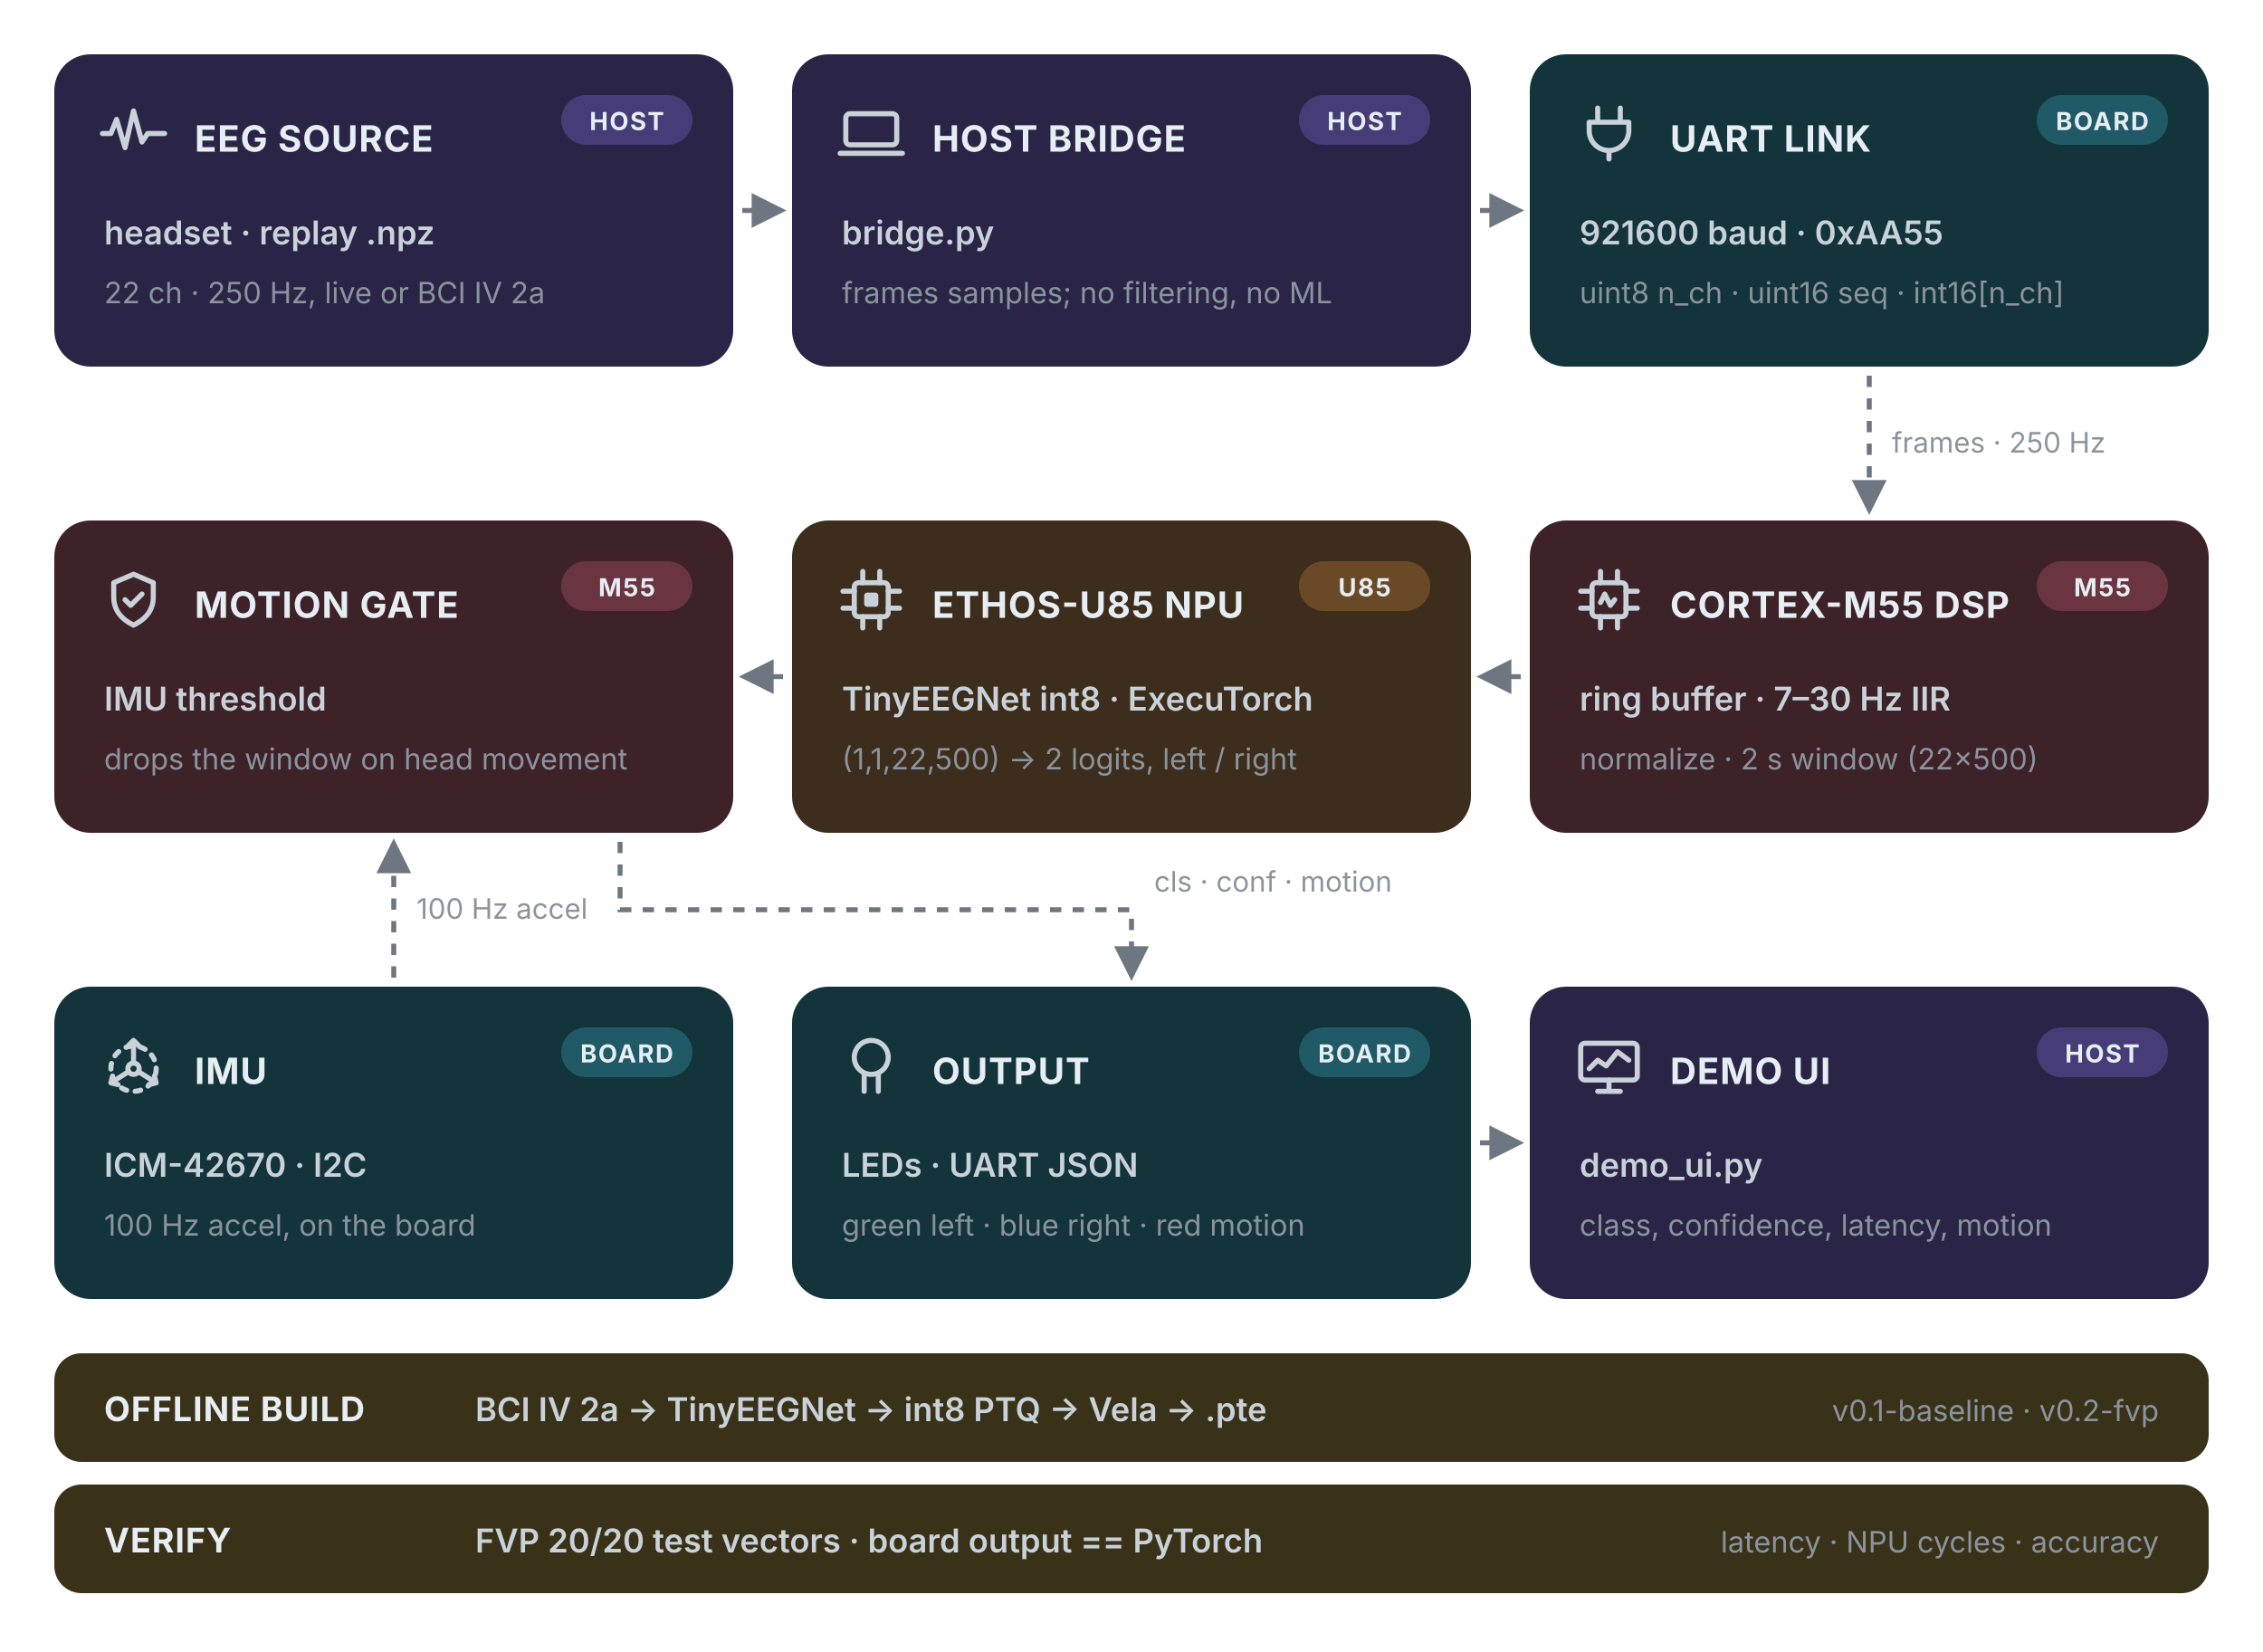
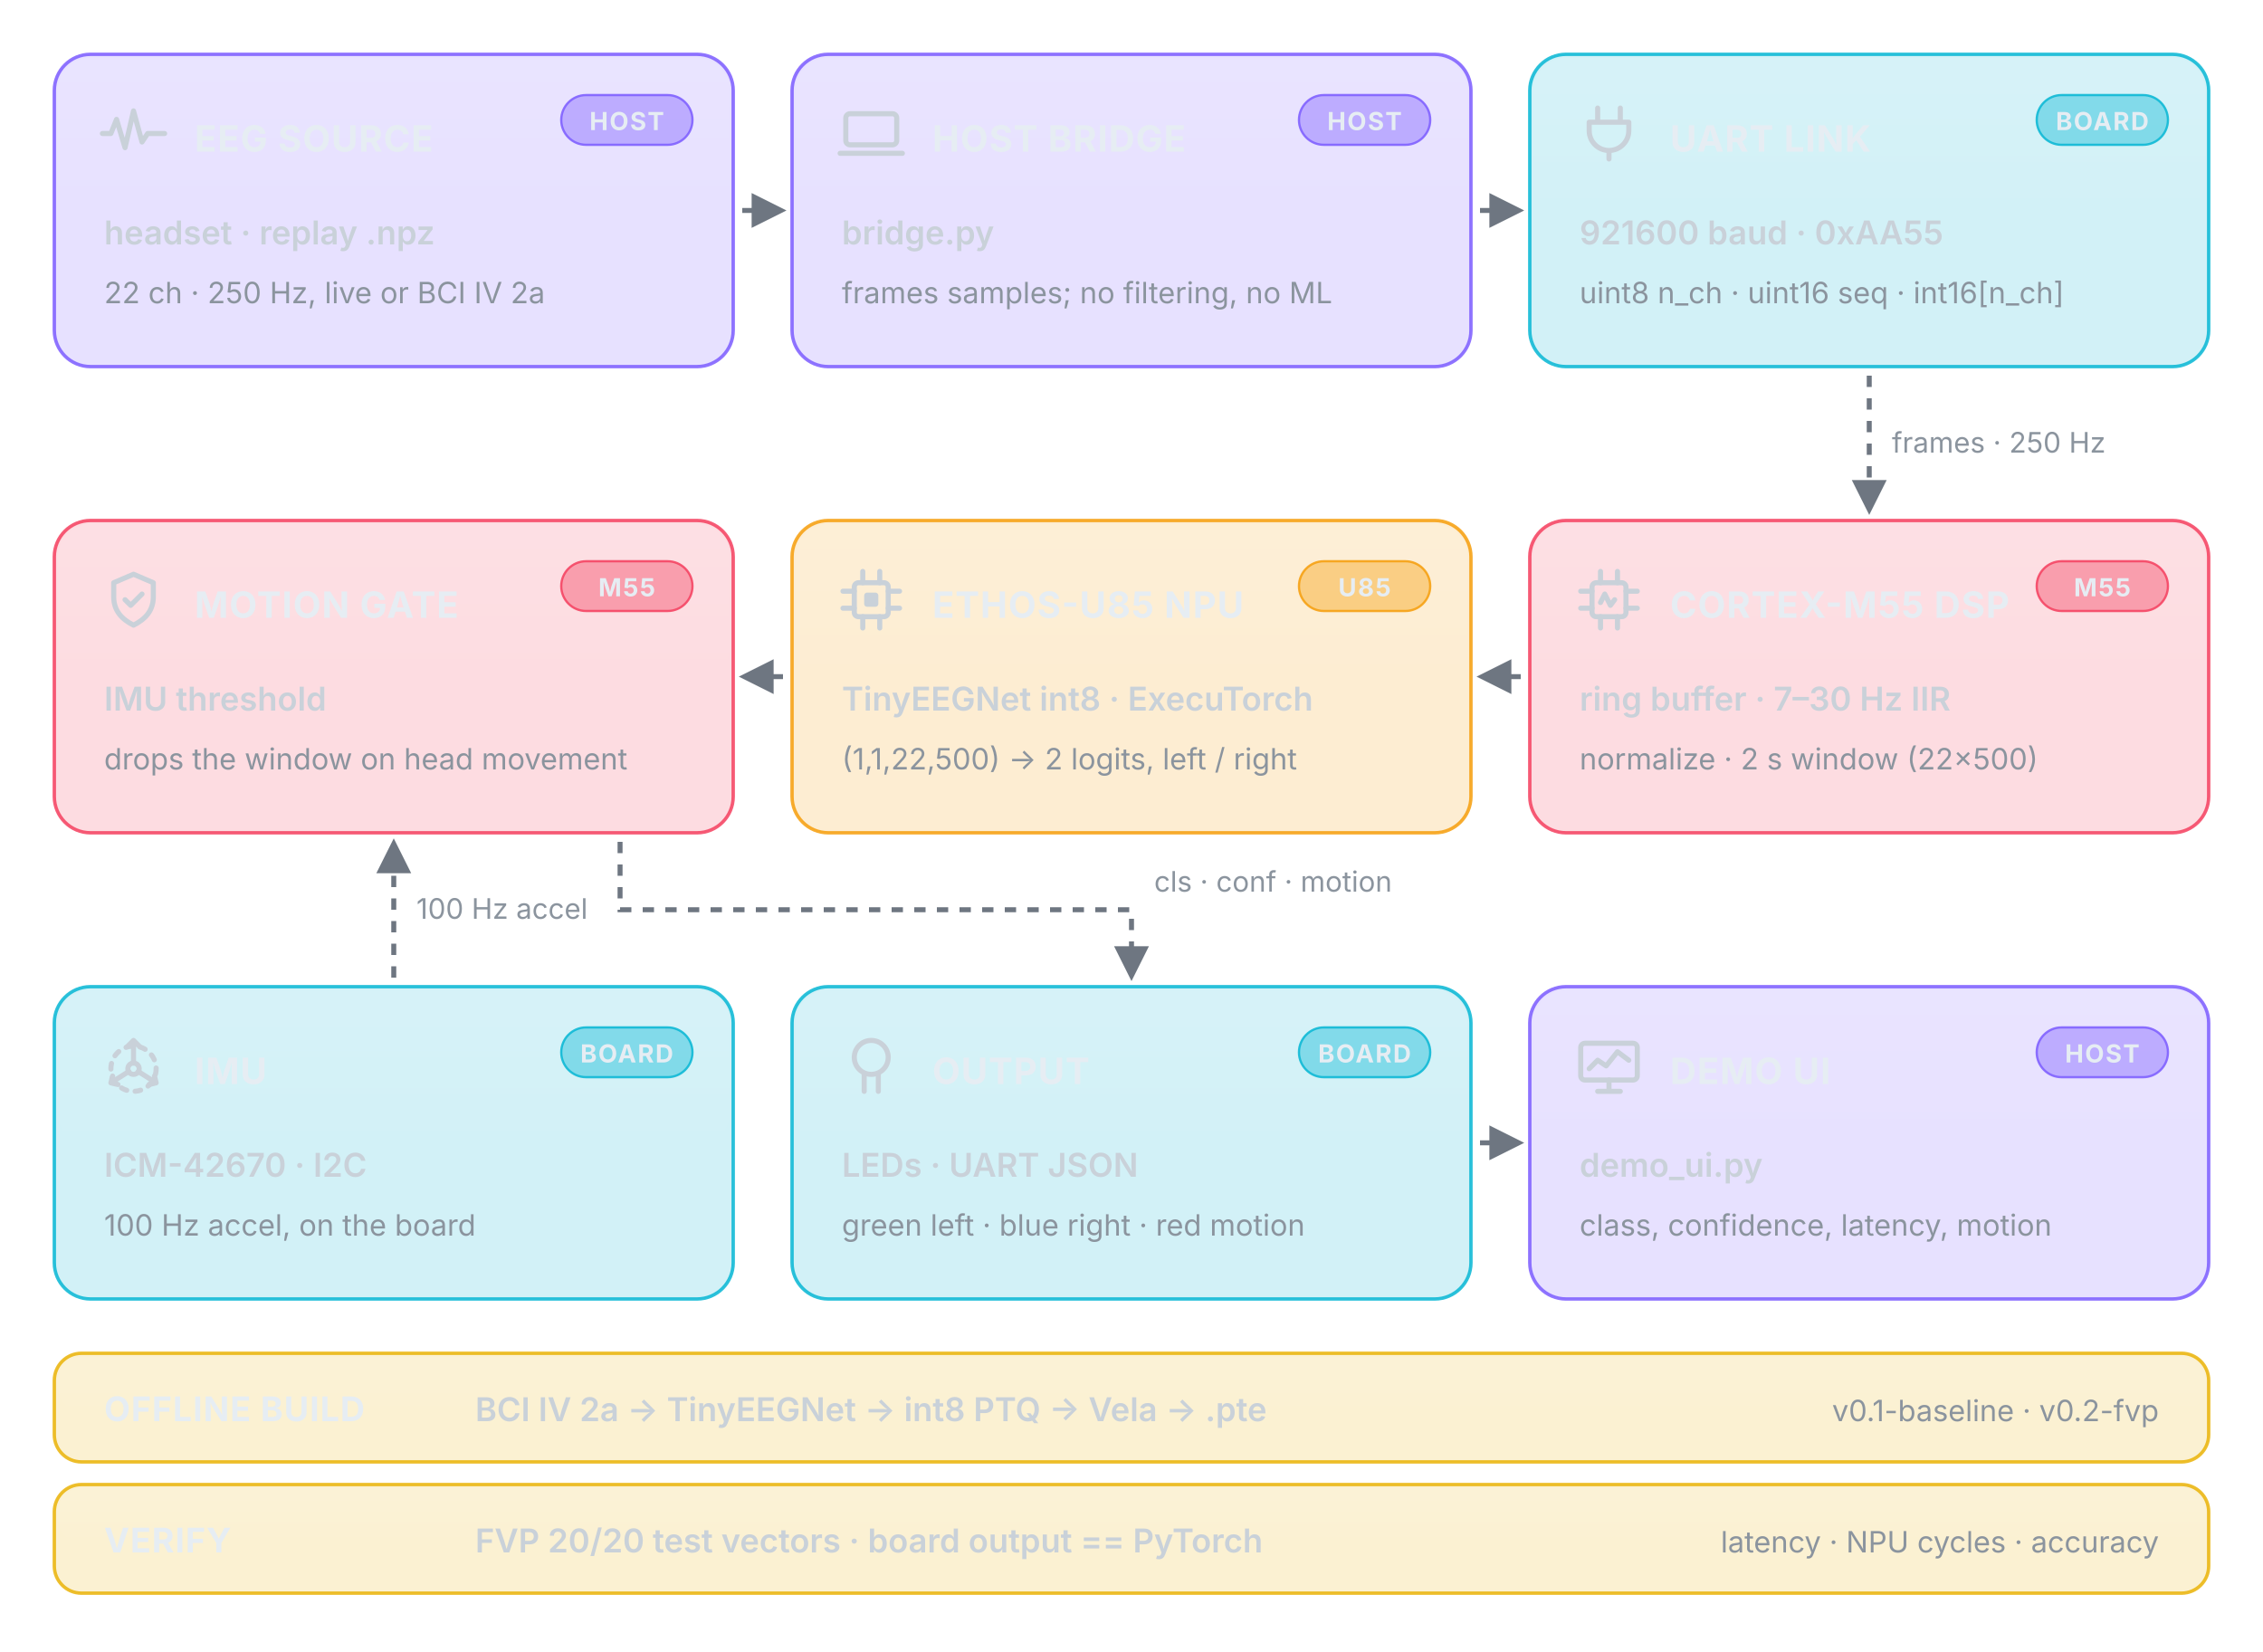
<svg xmlns="http://www.w3.org/2000/svg" viewBox="0 0 1000 730" width="1000" height="730" font-family="Inter, -apple-system, 'Segoe UI', Helvetica, Arial, sans-serif">
  <defs>
    <marker id="ah" viewBox="0 0 10 10" refX="9" refY="5" markerWidth="7" markerHeight="7" orient="auto-start-reverse">
      <path d="M0,0 L10,5 L0,10 z" fill="#6e7681" />
    </marker>
+     <linearGradient id="sheen" x1="0" y1="0" x2="0" y2="1">
+       <stop offset="0" stop-color="#ffffff" stop-opacity="0.1" />
+       <stop offset="1" stop-color="#ffffff" stop-opacity="0" />
+     </linearGradient>
  </defs>
-   <rect x="24" y="24" width="300" height="138" rx="16" fill="#2a2547" />
+   <rect x="24" y="24" width="300" height="138" rx="16" fill="rgba(124,92,255,0.18)" stroke="rgba(124,92,255,0.85)" stroke-width="1.5" />
+   <rect x="25.5" y="25.5" width="297" height="69.0" rx="14.5" fill="url(#sheen)" />
  <g transform="translate(44,44) scale(1.25)" fill="none" stroke="#c9d1d9" stroke-width="1.8" stroke-linecap="round" stroke-linejoin="round">
    <path d="M1 12h3l2-5 3 10 3-13 3 11 2-3h6" stroke-dasharray="56 56">
      <animate attributeName="stroke-dashoffset" values="0;-112" dur="2.4s" repeatCount="indefinite" />
    </path>
  </g>
  <text x="86" y="67" font-size="16" font-weight="700" letter-spacing="0.4" fill="#e6edf3">EEG SOURCE</text>
-   <rect x="248" y="42" width="58" height="22" rx="11" fill="#463d78" />
+   <rect x="248" y="42" width="58" height="22" rx="11" fill="rgba(124,92,255,0.4)" stroke="rgba(124,92,255,0.85)" stroke-width="1" />
  <text x="277" y="57.5" font-size="11" font-weight="700" letter-spacing="0.6" text-anchor="middle" fill="#e6edf3">HOST</text>
  <text x="46" y="108" font-size="14.5" font-weight="600" fill="#c9d1d9">headset · replay .npz</text>
  <text x="46" y="134" font-size="13" fill="#8b949e">22 ch · 250 Hz, live or BCI IV 2a</text>
-   <rect x="350" y="24" width="300" height="138" rx="16" fill="#2a2547" />
+   <rect x="350" y="24" width="300" height="138" rx="16" fill="rgba(124,92,255,0.18)" stroke="rgba(124,92,255,0.85)" stroke-width="1.5" />
+   <rect x="351.5" y="25.5" width="297" height="69.0" rx="14.5" fill="url(#sheen)" />
  <g transform="translate(370,44) scale(1.25)" fill="none" stroke="#c9d1d9" stroke-width="1.8" stroke-linecap="round" stroke-linejoin="round">
    <rect x="3" y="5" width="18" height="11" rx="1.5" />
    <path d="M1 19h22" />
  </g>
  <text x="412" y="67" font-size="16" font-weight="700" letter-spacing="0.4" fill="#e6edf3">HOST BRIDGE</text>
-   <rect x="574" y="42" width="58" height="22" rx="11" fill="#463d78" />
+   <rect x="574" y="42" width="58" height="22" rx="11" fill="rgba(124,92,255,0.4)" stroke="rgba(124,92,255,0.85)" stroke-width="1" />
  <text x="603" y="57.5" font-size="11" font-weight="700" letter-spacing="0.6" text-anchor="middle" fill="#e6edf3">HOST</text>
  <text x="372" y="108" font-size="14.5" font-weight="600" fill="#c9d1d9">bridge.py</text>
  <text x="372" y="134" font-size="13" fill="#8b949e">frames samples; no filtering, no ML</text>
-   <rect x="676" y="24" width="300" height="138" rx="16" fill="#13343b" />
+   <rect x="676" y="24" width="300" height="138" rx="16" fill="rgba(6,182,212,0.18)" stroke="rgba(6,182,212,0.85)" stroke-width="1.5" />
+   <rect x="677.5" y="25.5" width="297" height="69.0" rx="14.5" fill="url(#sheen)" />
  <g transform="translate(696,44) scale(1.25)" fill="none" stroke="#c9d1d9" stroke-width="1.8" stroke-linecap="round" stroke-linejoin="round">
    <path d="M8 3v5M16 3v5M5 8h14v3a7 7 0 0 1-14 0zM12 18v3" />
  </g>
  <text x="738" y="67" font-size="16" font-weight="700" letter-spacing="0.4" fill="#e6edf3">UART LINK</text>
-   <rect x="900" y="42" width="58" height="22" rx="11" fill="#1f5a66" />
+   <rect x="900" y="42" width="58" height="22" rx="11" fill="rgba(6,182,212,0.4)" stroke="rgba(6,182,212,0.85)" stroke-width="1" />
  <text x="929" y="57.5" font-size="11" font-weight="700" letter-spacing="0.6" text-anchor="middle" fill="#e6edf3">BOARD</text>
  <text x="698" y="108" font-size="14.5" font-weight="600" fill="#c9d1d9">921600 baud · 0xAA55</text>
  <text x="698" y="134" font-size="13" fill="#8b949e">uint8 n_ch · uint16 seq · int16[n_ch]</text>
-   <rect x="676" y="230" width="300" height="138" rx="16" fill="#3d2228" />
+   <rect x="676" y="230" width="300" height="138" rx="16" fill="rgba(244,63,94,0.18)" stroke="rgba(244,63,94,0.85)" stroke-width="1.5" />
+   <rect x="677.5" y="231.5" width="297" height="69.0" rx="14.5" fill="url(#sheen)" />
  <g transform="translate(696,250) scale(1.25)" fill="none" stroke="#c9d1d9" stroke-width="1.8" stroke-linecap="round" stroke-linejoin="round">
    <rect x="6" y="6" width="12" height="12" rx="1.5" />
    <path d="M9 2v4M15 2v4M9 18v4M15 18v4M2 9h4M2 15h4M18 9h4M18 15h4" />
    <path d="M9 13l1.5-3 2 4 1.5-2" />
  </g>
  <text x="738" y="273" font-size="16" font-weight="700" letter-spacing="0.4" fill="#e6edf3">CORTEX-M55 DSP</text>
-   <rect x="900" y="248" width="58" height="22" rx="11" fill="#6a3440" />
+   <rect x="900" y="248" width="58" height="22" rx="11" fill="rgba(244,63,94,0.4)" stroke="rgba(244,63,94,0.85)" stroke-width="1" />
  <text x="929" y="263.5" font-size="11" font-weight="700" letter-spacing="0.6" text-anchor="middle" fill="#e6edf3">M55</text>
  <text x="698" y="314" font-size="14.5" font-weight="600" fill="#c9d1d9">ring buffer · 7–30 Hz IIR</text>
  <text x="698" y="340" font-size="13" fill="#8b949e">normalize · 2 s window (22×500)</text>
-   <rect x="350" y="230" width="300" height="138" rx="16" fill="#3d2d1c" />
+   <rect x="350" y="230" width="300" height="138" rx="16" fill="rgba(245,158,11,0.18)" stroke="rgba(245,158,11,0.85)" stroke-width="1.5" />
+   <rect x="351.5" y="231.5" width="297" height="69.0" rx="14.5" fill="url(#sheen)" />
  <g transform="translate(370,250) scale(1.25)" fill="none" stroke="#c9d1d9" stroke-width="1.8" stroke-linecap="round" stroke-linejoin="round">
    <rect x="6" y="6" width="12" height="12" rx="1.5" />
    <path d="M9 2v4M15 2v4M9 18v4M15 18v4M2 9h4M2 15h4M18 9h4M18 15h4" />
    <rect x="9.5" y="9.5" width="5" height="5" rx="1" fill="#c9d1d9" stroke="none">
      <animate attributeName="opacity" values="1;0.25;1" dur="0.8s" repeatCount="indefinite" />
    </rect>
  </g>
  <text x="412" y="273" font-size="16" font-weight="700" letter-spacing="0.4" fill="#e6edf3">ETHOS-U85 NPU</text>
-   <rect x="574" y="248" width="58" height="22" rx="11" fill="#6a4a26" />
+   <rect x="574" y="248" width="58" height="22" rx="11" fill="rgba(245,158,11,0.4)" stroke="rgba(245,158,11,0.85)" stroke-width="1" />
  <text x="603" y="263.5" font-size="11" font-weight="700" letter-spacing="0.6" text-anchor="middle" fill="#e6edf3">U85</text>
  <text x="372" y="314" font-size="14.5" font-weight="600" fill="#c9d1d9">TinyEEGNet int8 · ExecuTorch</text>
  <text x="372" y="340" font-size="13" fill="#8b949e">(1,1,22,500) → 2 logits, left / right</text>
-   <rect x="24" y="230" width="300" height="138" rx="16" fill="#3d2228" />
+   <rect x="24" y="230" width="300" height="138" rx="16" fill="rgba(244,63,94,0.18)" stroke="rgba(244,63,94,0.85)" stroke-width="1.5" />
+   <rect x="25.5" y="231.5" width="297" height="69.0" rx="14.5" fill="url(#sheen)" />
  <g transform="translate(44,250) scale(1.25)" fill="none" stroke="#c9d1d9" stroke-width="1.8" stroke-linecap="round" stroke-linejoin="round">
    <path d="M12 3l7 3v5c0 5-3 8-7 10-4-2-7-5-7-10V6z" />
    <path d="M9 12l2 2 4-4">
      <animate attributeName="opacity" values="1;1;0;1" keyTimes="0;0.6;0.8;1" dur="3s" repeatCount="indefinite" />
    </path>
  </g>
  <text x="86" y="273" font-size="16" font-weight="700" letter-spacing="0.4" fill="#e6edf3">MOTION GATE</text>
-   <rect x="248" y="248" width="58" height="22" rx="11" fill="#6a3440" />
+   <rect x="248" y="248" width="58" height="22" rx="11" fill="rgba(244,63,94,0.4)" stroke="rgba(244,63,94,0.85)" stroke-width="1" />
  <text x="277" y="263.5" font-size="11" font-weight="700" letter-spacing="0.6" text-anchor="middle" fill="#e6edf3">M55</text>
  <text x="46" y="314" font-size="14.5" font-weight="600" fill="#c9d1d9">IMU threshold</text>
  <text x="46" y="340" font-size="13" fill="#8b949e">drops the window on head movement</text>
-   <rect x="24" y="436" width="300" height="138" rx="16" fill="#13343b" />
+   <rect x="24" y="436" width="300" height="138" rx="16" fill="rgba(6,182,212,0.18)" stroke="rgba(6,182,212,0.85)" stroke-width="1.5" />
+   <rect x="25.5" y="437.5" width="297" height="69.0" rx="14.5" fill="url(#sheen)" />
  <g transform="translate(44,456) scale(1.25)" fill="none" stroke="#c9d1d9" stroke-width="1.8" stroke-linecap="round" stroke-linejoin="round">
    <circle cx="12" cy="13" r="2" />
    <path d="M12 11V3M10 5l2-2 2 2M13.7 14l6.3 4M17.5 18.6l2.5-.6-.6-2.4M10.3 14L4 18M6.5 18.6L4 18l.6-2.4" />
    <circle cx="12" cy="13" r="8" stroke-dasharray="2 3">
      <animate attributeName="opacity" values="0.9;0.1;0.9" dur="1.5s" repeatCount="indefinite" />
    </circle>
  </g>
  <text x="86" y="479" font-size="16" font-weight="700" letter-spacing="0.4" fill="#e6edf3">IMU</text>
-   <rect x="248" y="454" width="58" height="22" rx="11" fill="#1f5a66" />
+   <rect x="248" y="454" width="58" height="22" rx="11" fill="rgba(6,182,212,0.4)" stroke="rgba(6,182,212,0.85)" stroke-width="1" />
  <text x="277" y="469.5" font-size="11" font-weight="700" letter-spacing="0.6" text-anchor="middle" fill="#e6edf3">BOARD</text>
  <text x="46" y="520" font-size="14.5" font-weight="600" fill="#c9d1d9">ICM-42670 · I2C</text>
  <text x="46" y="546" font-size="13" fill="#8b949e">100 Hz accel, on the board</text>
-   <rect x="350" y="436" width="300" height="138" rx="16" fill="#13343b" />
+   <rect x="350" y="436" width="300" height="138" rx="16" fill="rgba(6,182,212,0.18)" stroke="rgba(6,182,212,0.85)" stroke-width="1.5" />
+   <rect x="351.5" y="437.5" width="297" height="69.0" rx="14.5" fill="url(#sheen)" />
  <g transform="translate(370,456) scale(1.25)" fill="none" stroke="#c9d1d9" stroke-width="1.8" stroke-linecap="round" stroke-linejoin="round">
    <circle cx="12" cy="9" r="6" stroke="none">
      <animate attributeName="fill" values="#2da44e;#1f6feb;#cf222e" calcMode="discrete" dur="3s" repeatCount="indefinite" />
    </circle>
    <circle cx="12" cy="9" r="6" />
    <path d="M9.5 15v6M14.5 15v6" />
  </g>
  <text x="412" y="479" font-size="16" font-weight="700" letter-spacing="0.4" fill="#e6edf3">OUTPUT</text>
-   <rect x="574" y="454" width="58" height="22" rx="11" fill="#1f5a66" />
+   <rect x="574" y="454" width="58" height="22" rx="11" fill="rgba(6,182,212,0.4)" stroke="rgba(6,182,212,0.85)" stroke-width="1" />
  <text x="603" y="469.5" font-size="11" font-weight="700" letter-spacing="0.6" text-anchor="middle" fill="#e6edf3">BOARD</text>
  <text x="372" y="520" font-size="14.5" font-weight="600" fill="#c9d1d9">LEDs · UART JSON</text>
  <text x="372" y="546" font-size="13" fill="#8b949e">green left · blue right · red motion</text>
-   <rect x="676" y="436" width="300" height="138" rx="16" fill="#2a2547" />
+   <rect x="676" y="436" width="300" height="138" rx="16" fill="rgba(124,92,255,0.18)" stroke="rgba(124,92,255,0.85)" stroke-width="1.5" />
+   <rect x="677.5" y="437.5" width="297" height="69.0" rx="14.5" fill="url(#sheen)" />
  <g transform="translate(696,456) scale(1.25)" fill="none" stroke="#c9d1d9" stroke-width="1.8" stroke-linecap="round" stroke-linejoin="round">
    <rect x="2" y="4" width="20" height="13" rx="1.5" />
    <path d="M8 21h8M12 17v4" />
    <path d="M5 13l3-3 3 2 4-5 4 3" />
  </g>
  <text x="738" y="479" font-size="16" font-weight="700" letter-spacing="0.4" fill="#e6edf3">DEMO UI</text>
-   <rect x="900" y="454" width="58" height="22" rx="11" fill="#463d78" />
+   <rect x="900" y="454" width="58" height="22" rx="11" fill="rgba(124,92,255,0.4)" stroke="rgba(124,92,255,0.85)" stroke-width="1" />
  <text x="929" y="469.5" font-size="11" font-weight="700" letter-spacing="0.6" text-anchor="middle" fill="#e6edf3">HOST</text>
  <text x="698" y="520" font-size="14.5" font-weight="600" fill="#c9d1d9">demo_ui.py</text>
  <text x="698" y="546" font-size="13" fill="#8b949e">class, confidence, latency, motion</text>
  <path d="M328,93.0 H346" fill="none" stroke="#6e7681" stroke-width="2.2" stroke-dasharray="5 5" marker-end="url(#ah)">
    <animate attributeName="stroke-dashoffset" from="10" to="0" dur="0.6s" repeatCount="indefinite" />
  </path>
  <path d="M654,93.0 H672" fill="none" stroke="#6e7681" stroke-width="2.2" stroke-dasharray="5 5" marker-end="url(#ah)">
    <animate attributeName="stroke-dashoffset" from="10" to="0" dur="0.6s" repeatCount="indefinite" />
  </path>
  <path d="M826.0,166 V226" fill="none" stroke="#6e7681" stroke-width="2.2" stroke-dasharray="5 5" marker-end="url(#ah)">
    <animate attributeName="stroke-dashoffset" from="10" to="0" dur="0.6s" repeatCount="indefinite" />
  </path>
  <text x="836.0" y="200" font-size="12.5" fill="#8b949e" text-anchor="start">frames · 250 Hz</text>
  <path d="M672,299.0 H654" fill="none" stroke="#6e7681" stroke-width="2.2" stroke-dasharray="5 5" marker-end="url(#ah)">
    <animate attributeName="stroke-dashoffset" from="10" to="0" dur="0.6s" repeatCount="indefinite" />
  </path>
  <path d="M346,299.0 H328" fill="none" stroke="#6e7681" stroke-width="2.2" stroke-dasharray="5 5" marker-end="url(#ah)">
    <animate attributeName="stroke-dashoffset" from="10" to="0" dur="0.6s" repeatCount="indefinite" />
  </path>
  <path d="M174.0,432 V372" fill="none" stroke="#6e7681" stroke-width="2.2" stroke-dasharray="5 5" marker-end="url(#ah)">
    <animate attributeName="stroke-dashoffset" from="10" to="0" dur="0.6s" repeatCount="indefinite" />
  </path>
  <text x="184.0" y="406" font-size="12.5" fill="#8b949e" text-anchor="start">100 Hz accel</text>
  <path d="M274,372 V402.0 H500.0 V432" fill="none" stroke="#6e7681" stroke-width="2.2" stroke-dasharray="5 5" marker-end="url(#ah)">
    <animate attributeName="stroke-dashoffset" from="10" to="0" dur="0.6s" repeatCount="indefinite" />
  </path>
  <text x="510.0" y="394.0" font-size="12.5" fill="#8b949e" text-anchor="start">cls · conf · motion</text>
  <path d="M654,505.0 H672" fill="none" stroke="#6e7681" stroke-width="2.2" stroke-dasharray="5 5" marker-end="url(#ah)">
    <animate attributeName="stroke-dashoffset" from="10" to="0" dur="0.6s" repeatCount="indefinite" />
  </path>
-   <rect x="24" y="598" width="952" height="48" rx="12" fill="#3a3218" />
+   <rect x="24" y="598" width="952" height="48" rx="12" fill="rgba(234,179,8,0.18)" stroke="rgba(234,179,8,0.85)" stroke-width="1.5" />
+   <rect x="25.5" y="599.5" width="949" height="24.0" rx="10.5" fill="url(#sheen)" />
  <text x="46" y="628" font-size="15" font-weight="700" letter-spacing="0.4" fill="#e6edf3">OFFLINE BUILD</text>
  <text x="210" y="628" font-size="14.5" font-weight="600" fill="#c9d1d9">BCI IV 2a → TinyEEGNet → int8 PTQ → Vela → .pte</text>
  <text x="954" y="628" font-size="13" text-anchor="end" fill="#8b949e">v0.1-baseline · v0.2-fvp</text>
-   <rect x="24" y="656" width="952" height="48" rx="12" fill="#3a3218" />
+   <rect x="24" y="656" width="952" height="48" rx="12" fill="rgba(234,179,8,0.18)" stroke="rgba(234,179,8,0.85)" stroke-width="1.5" />
+   <rect x="25.5" y="657.5" width="949" height="24.0" rx="10.5" fill="url(#sheen)" />
  <text x="46" y="686" font-size="15" font-weight="700" letter-spacing="0.4" fill="#e6edf3">VERIFY</text>
  <text x="210" y="686" font-size="14.5" font-weight="600" fill="#c9d1d9">FVP 20/20 test vectors · board output == PyTorch</text>
  <text x="954" y="686" font-size="13" text-anchor="end" fill="#8b949e">latency · NPU cycles · accuracy</text>
</svg>
